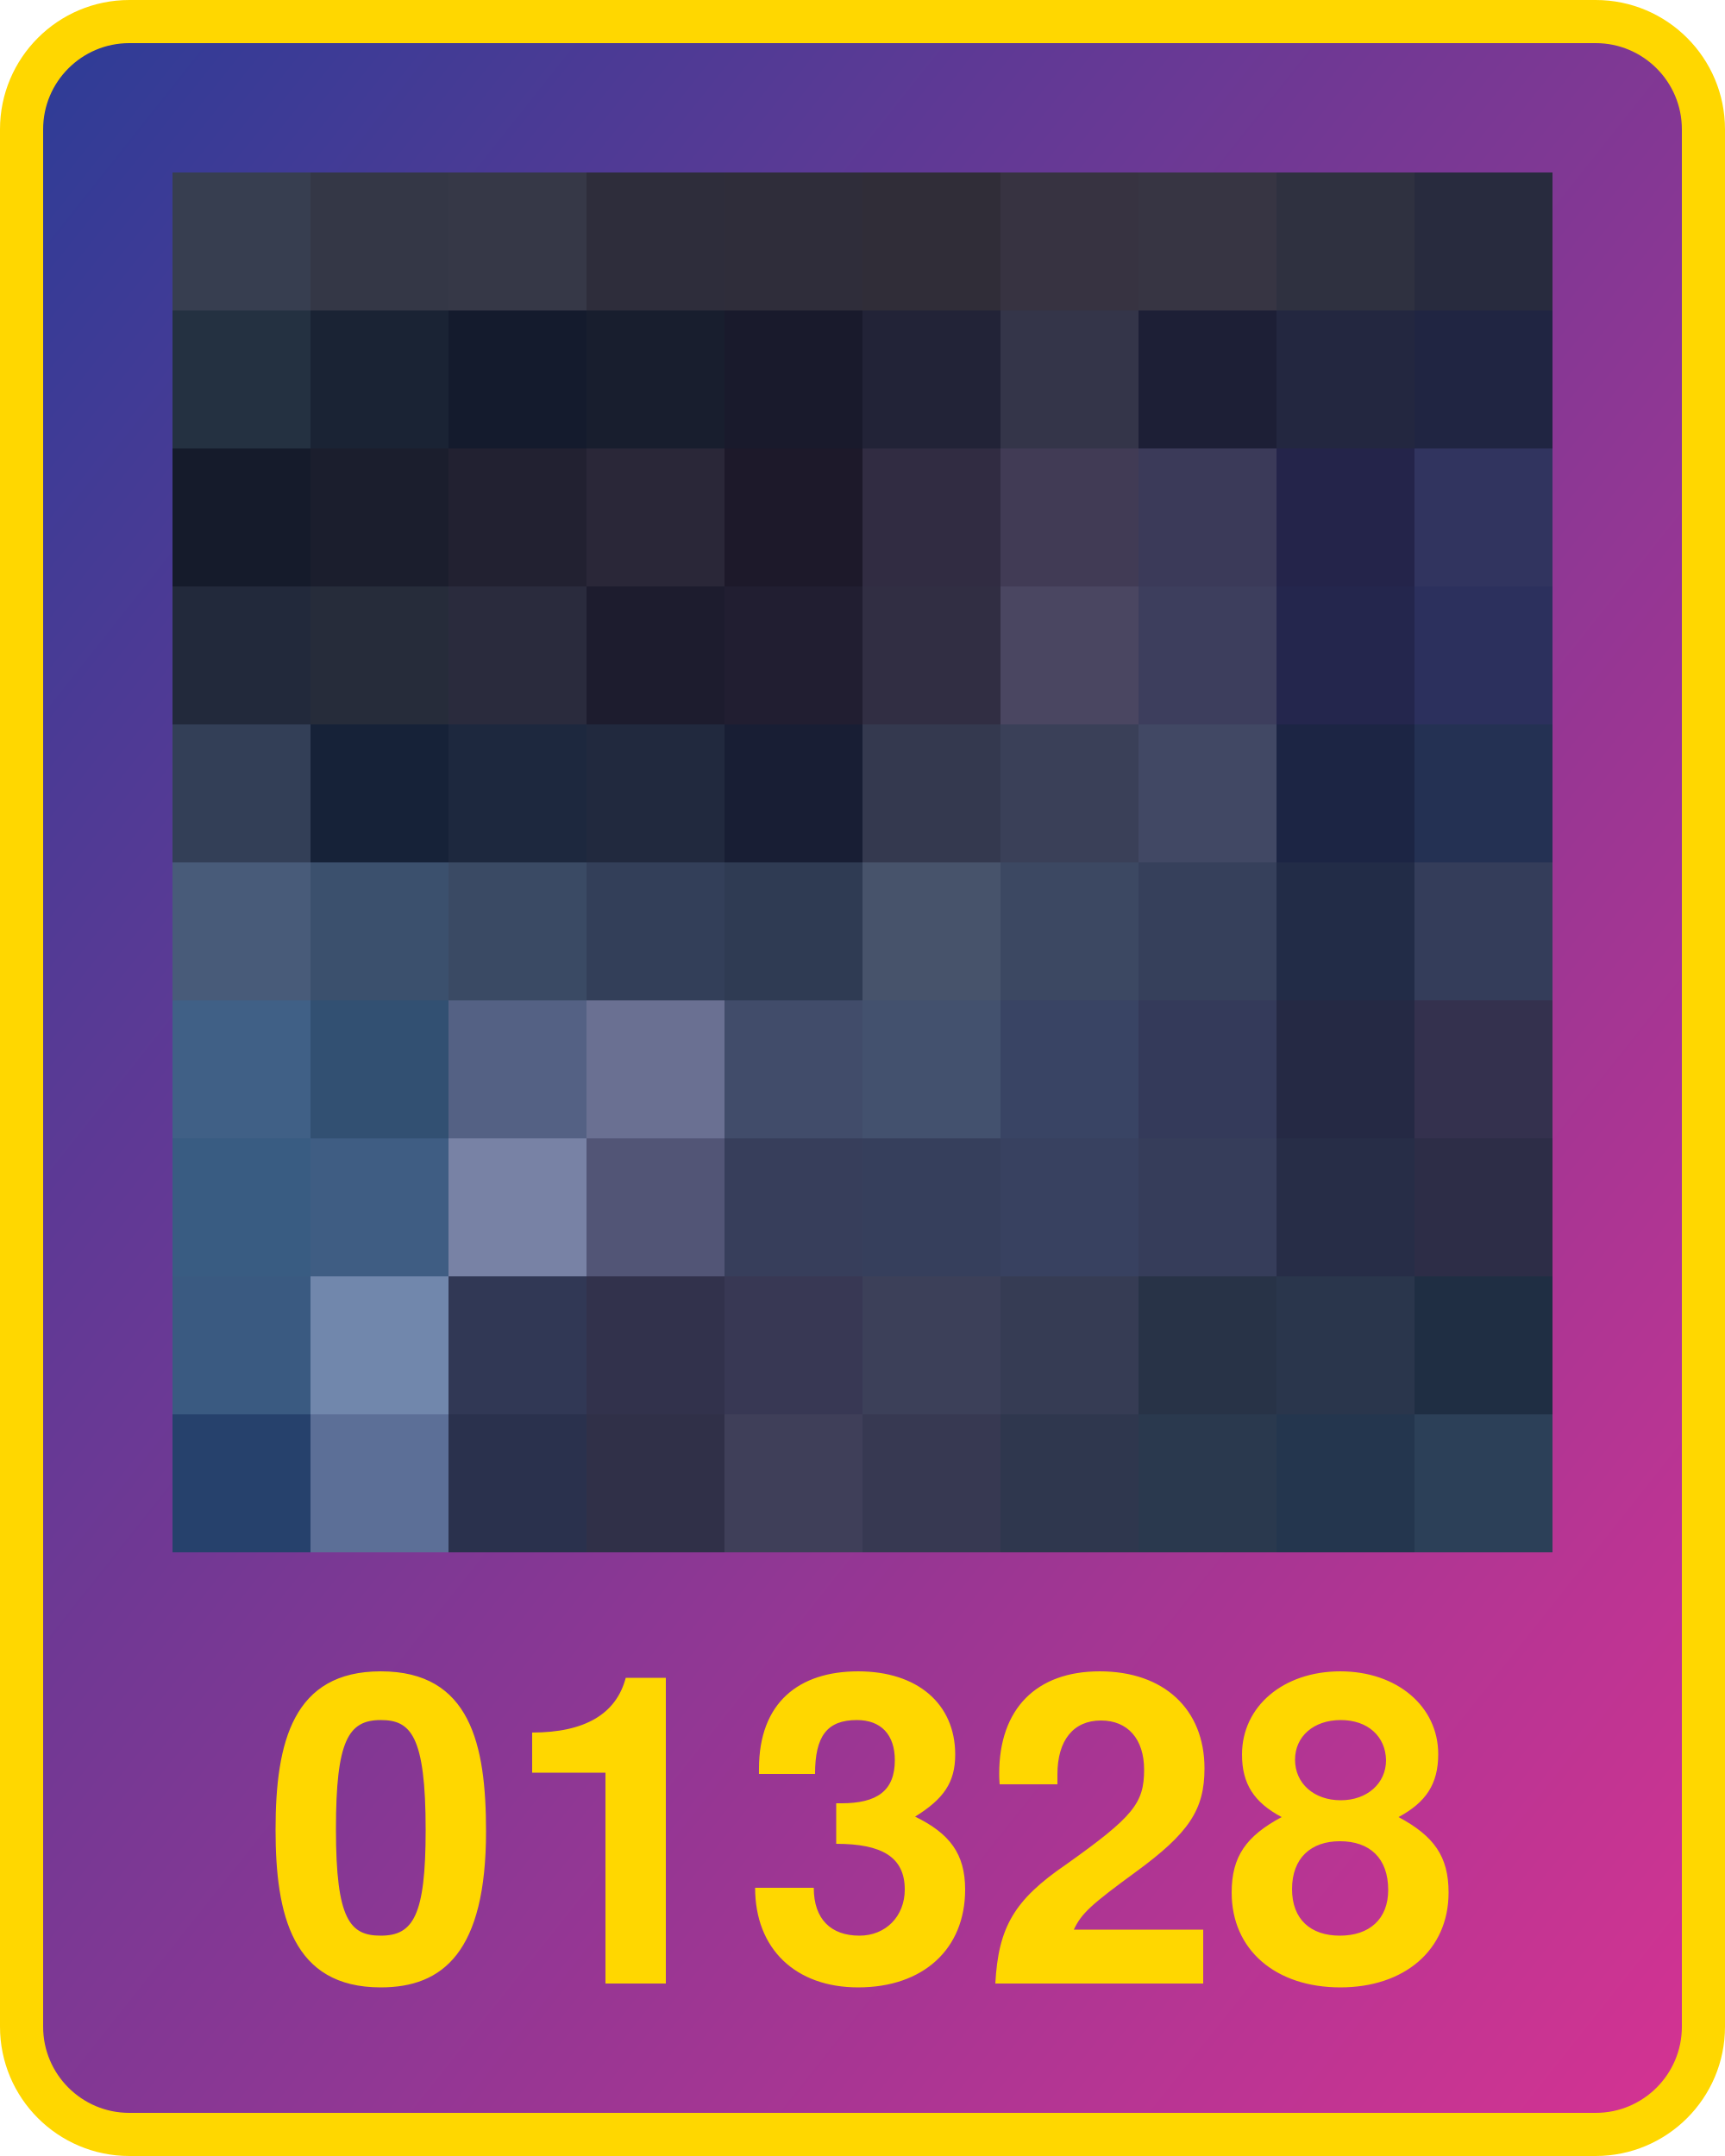
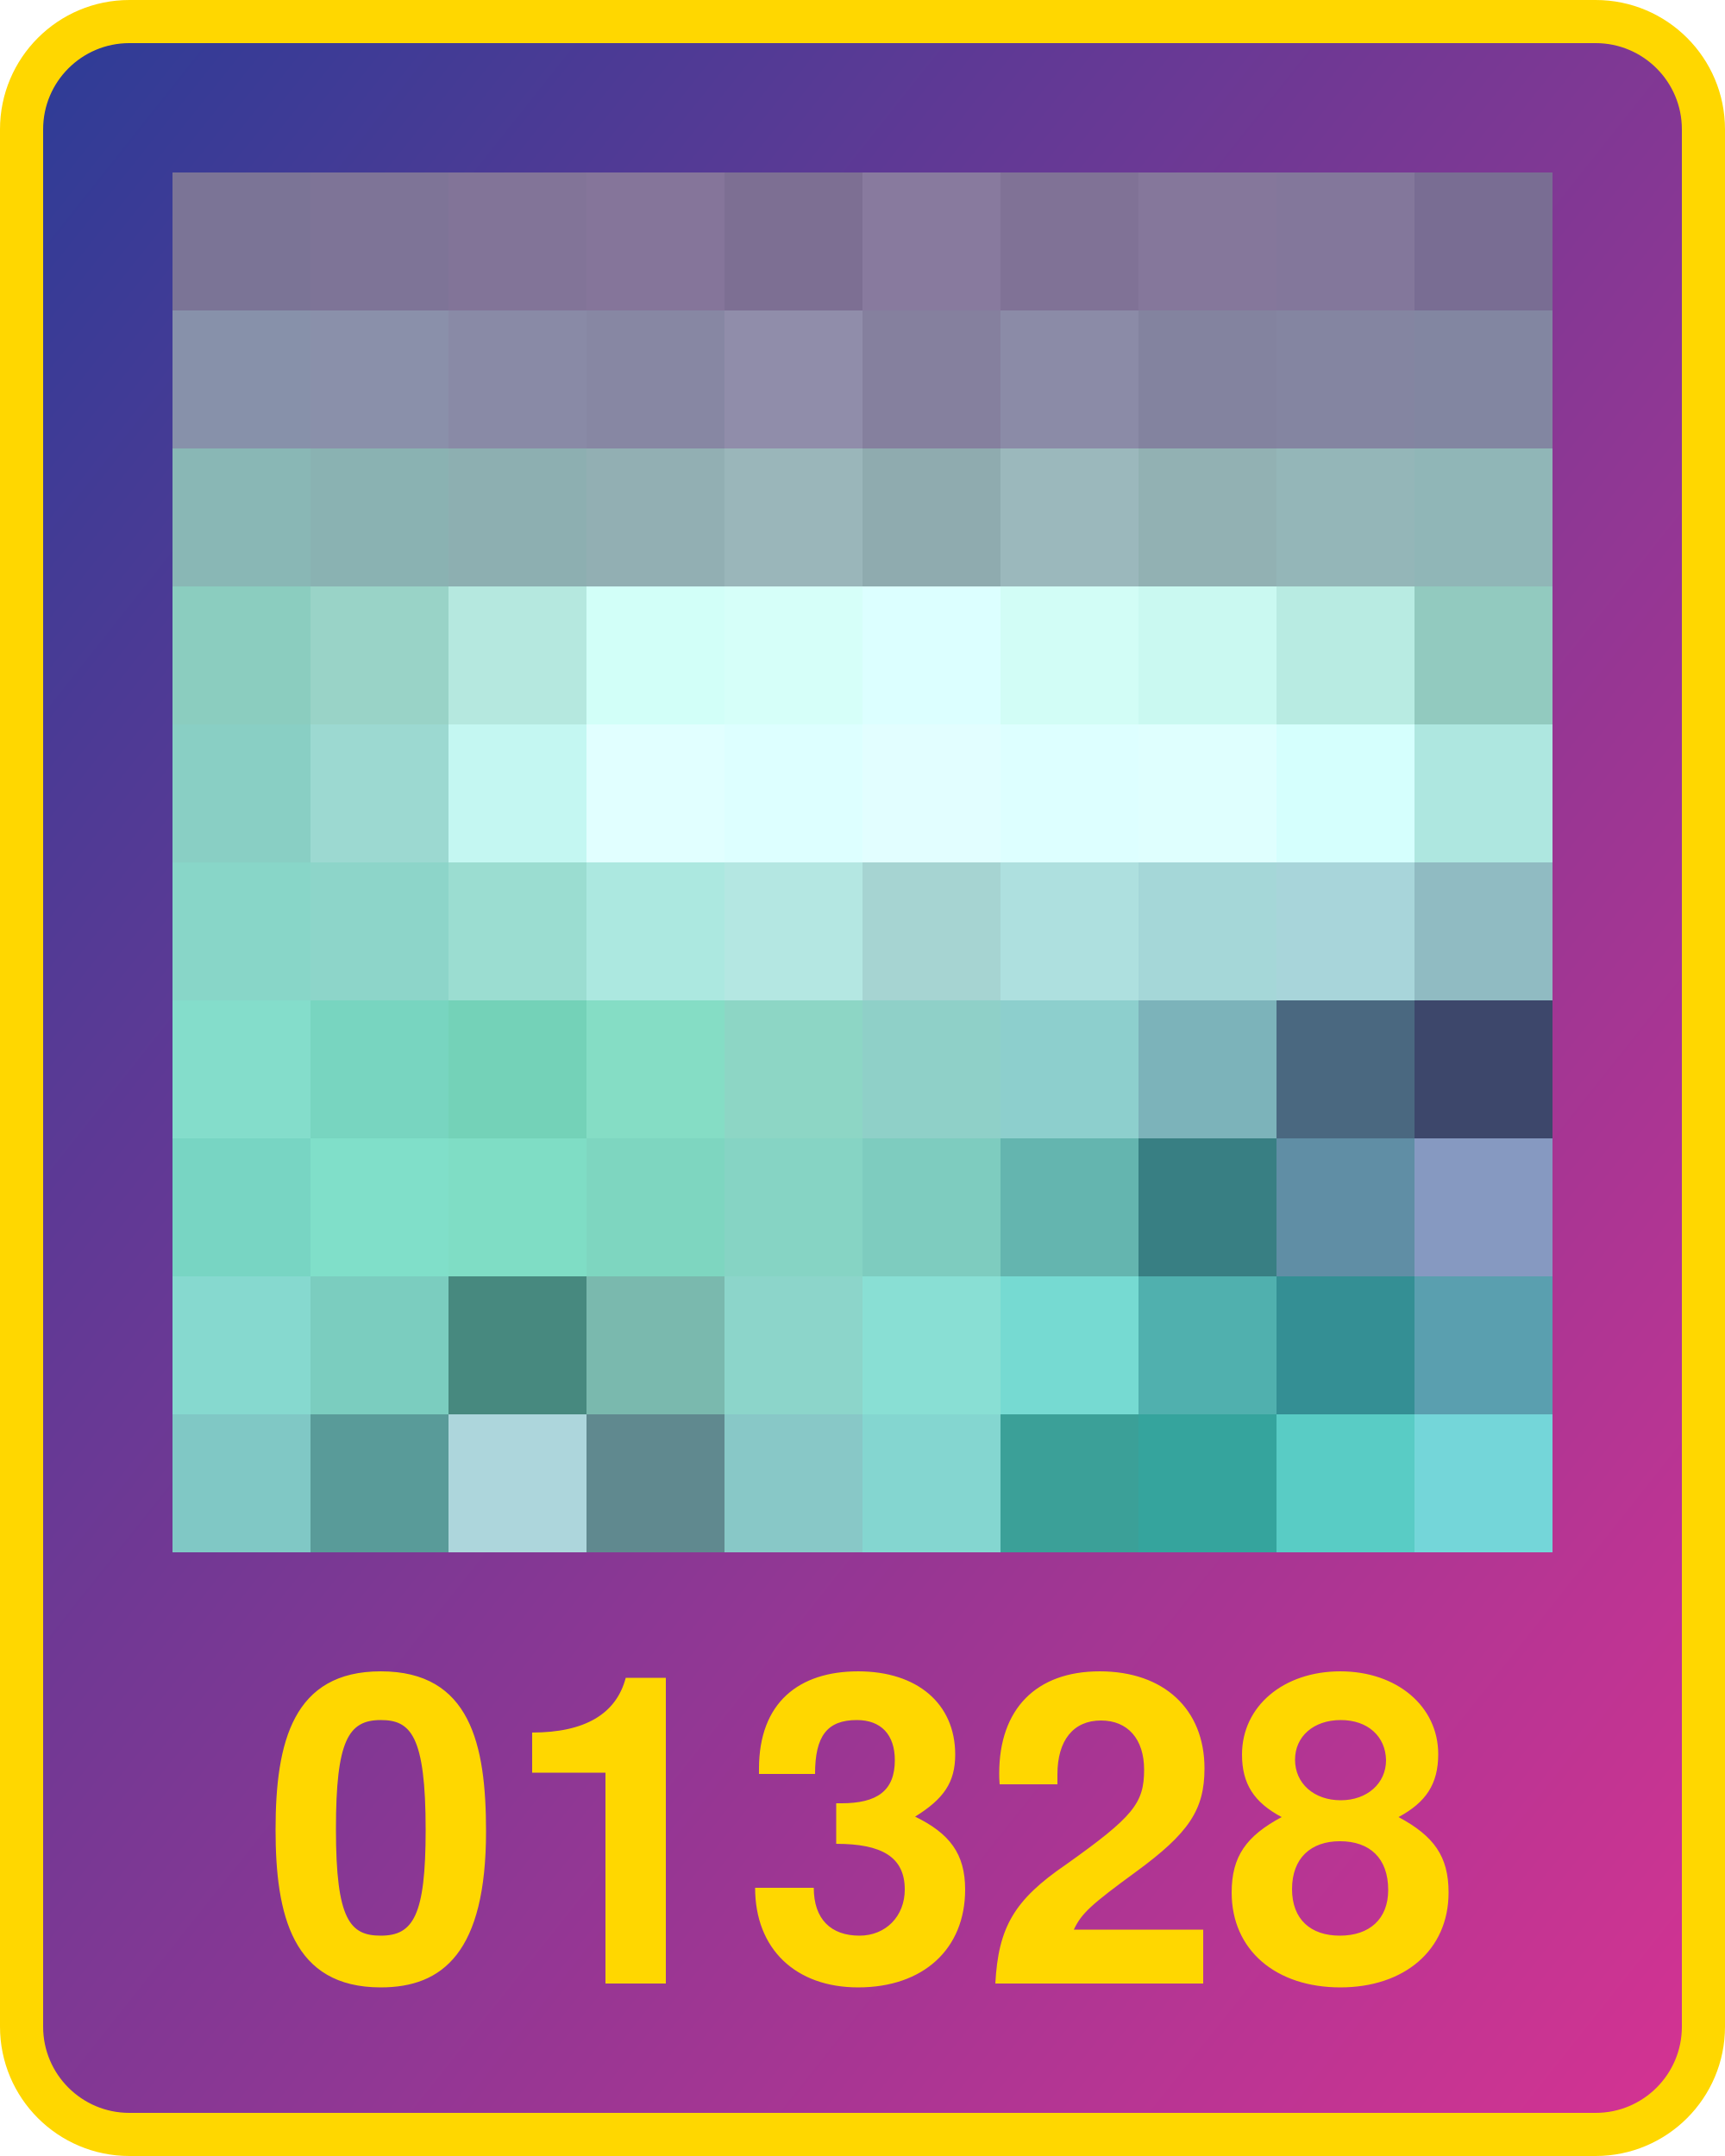
<svg xmlns="http://www.w3.org/2000/svg" width="800" height="1000" version="1.1">
  <defs>
    <linearGradient id="Gradient2" x1="0" x2="1" y1="0" y2="1">
      <stop offset="0%" stop-color="#2d3c96" />
      <stop offset="100%" stop-color="#d53392" />
    </linearGradient>
  </defs>
  <rect x="10" y="10" width="780" height="980" fill="url(#Gradient2)" rx="50" ry="50" stroke="#ffd700" stroke-width="20" />
  <text x="400" y="920" width="780" text-anchor="middle" style="font: bold 200px 'Helvetica Neue'; fill: #ffd700">01328</text>
  <g transform="translate(80 80) scale(64)">
-     <rect x="0" y="0" width="1" height="1" fill="#373E50" />
-     <rect x="1" y="0" width="1" height="1" fill="#343746" />
-     <rect x="2" y="0" width="1" height="1" fill="#363847" />
-     <rect x="3" y="0" width="1" height="1" fill="#2E2D3B" />
-     <rect x="4" y="0" width="1" height="1" fill="#2F2D3A" />
-     <rect x="5" y="0" width="1" height="1" fill="#302D38" />
-     <rect x="6" y="0" width="1" height="1" fill="#373341" />
-     <rect x="7" y="0" width="1" height="1" fill="#373543" />
-     <rect x="8" y="0" width="1" height="1" fill="#2F3140" />
-     <rect x="9" y="0" width="1" height="1" fill="#282B3E" />
-     <rect x="0" y="1" width="1" height="1" fill="#243141" />
-     <rect x="1" y="1" width="1" height="1" fill="#1A2334" />
-     <rect x="2" y="1" width="1" height="1" fill="#141B2D" />
-     <rect x="3" y="1" width="1" height="1" fill="#181E2E" />
-     <rect x="4" y="1" width="1" height="1" fill="#191A2C" />
-     <rect x="5" y="1" width="1" height="1" fill="#222337" />
-     <rect x="6" y="1" width="1" height="1" fill="#343549" />
-     <rect x="7" y="1" width="1" height="1" fill="#1D1F36" />
-     <rect x="8" y="1" width="1" height="1" fill="#232740" />
-     <rect x="9" y="1" width="1" height="1" fill="#202542" />
-     <rect x="0" y="2" width="1" height="1" fill="#151B2B" />
-     <rect x="1" y="2" width="1" height="1" fill="#1B1E2D" />
-     <rect x="2" y="2" width="1" height="1" fill="#222131" />
-     <rect x="3" y="2" width="1" height="1" fill="#2A2738" />
-     <rect x="4" y="2" width="1" height="1" fill="#1D192A" />
-     <rect x="5" y="2" width="1" height="1" fill="#312C42" />
-     <rect x="6" y="2" width="1" height="1" fill="#413B55" />
-     <rect x="7" y="2" width="1" height="1" fill="#3B3A59" />
-     <rect x="8" y="2" width="1" height="1" fill="#24244A" />
-     <rect x="9" y="2" width="1" height="1" fill="#31345F" />
-     <rect x="0" y="3" width="1" height="1" fill="#22293B" />
-     <rect x="1" y="3" width="1" height="1" fill="#262C3A" />
-     <rect x="2" y="3" width="1" height="1" fill="#2A2B3D" />
-     <rect x="3" y="3" width="1" height="1" fill="#1D1C2E" />
-     <rect x="4" y="3" width="1" height="1" fill="#211E31" />
-     <rect x="5" y="3" width="1" height="1" fill="#312E43" />
-     <rect x="6" y="3" width="1" height="1" fill="#4A4661" />
-     <rect x="7" y="3" width="1" height="1" fill="#3D3E5D" />
-     <rect x="8" y="3" width="1" height="1" fill="#24264D" />
-     <rect x="9" y="3" width="1" height="1" fill="#2C305D" />
-     <rect x="0" y="4" width="1" height="1" fill="#333F57" />
-     <rect x="1" y="4" width="1" height="1" fill="#162238" />
-     <rect x="2" y="4" width="1" height="1" fill="#1D283E" />
-     <rect x="3" y="4" width="1" height="1" fill="#21293E" />
-     <rect x="4" y="4" width="1" height="1" fill="#181E34" />
-     <rect x="5" y="4" width="1" height="1" fill="#34394F" />
-     <rect x="6" y="4" width="1" height="1" fill="#3A4058" />
-     <rect x="7" y="4" width="1" height="1" fill="#414864" />
-     <rect x="8" y="4" width="1" height="1" fill="#1C2544" />
-     <rect x="9" y="4" width="1" height="1" fill="#243153" />
-     <rect x="0" y="5" width="1" height="1" fill="#485B79" />
-     <rect x="1" y="5" width="1" height="1" fill="#3B506D" />
-     <rect x="2" y="5" width="1" height="1" fill="#3A4A64" />
-     <rect x="3" y="5" width="1" height="1" fill="#333F59" />
-     <rect x="4" y="5" width="1" height="1" fill="#2F3B53" />
-     <rect x="5" y="5" width="1" height="1" fill="#47536B" />
-     <rect x="6" y="5" width="1" height="1" fill="#3C4862" />
-     <rect x="7" y="5" width="1" height="1" fill="#36405B" />
-     <rect x="8" y="5" width="1" height="1" fill="#222C47" />
-     <rect x="9" y="5" width="1" height="1" fill="#343D5A" />
-     <rect x="0" y="6" width="1" height="1" fill="#406086" />
-     <rect x="1" y="6" width="1" height="1" fill="#325072" />
-     <rect x="2" y="6" width="1" height="1" fill="#546184" />
-     <rect x="3" y="6" width="1" height="1" fill="#6A7092" />
-     <rect x="4" y="6" width="1" height="1" fill="#414C6A" />
-     <rect x="5" y="6" width="1" height="1" fill="#43516E" />
-     <rect x="6" y="6" width="1" height="1" fill="#394464" />
-     <rect x="7" y="6" width="1" height="1" fill="#343A5A" />
-     <rect x="8" y="6" width="1" height="1" fill="#252944" />
-     <rect x="9" y="6" width="1" height="1" fill="#34314E" />
-     <rect x="0" y="7" width="1" height="1" fill="#395C82" />
-     <rect x="1" y="7" width="1" height="1" fill="#3F5D83" />
-     <rect x="2" y="7" width="1" height="1" fill="#7882A5" />
-     <rect x="3" y="7" width="1" height="1" fill="#525576" />
-     <rect x="4" y="7" width="1" height="1" fill="#373E5B" />
-     <rect x="5" y="7" width="1" height="1" fill="#363F5C" />
-     <rect x="6" y="7" width="1" height="1" fill="#384160" />
-     <rect x="7" y="7" width="1" height="1" fill="#363D5A" />
-     <rect x="8" y="7" width="1" height="1" fill="#272D47" />
-     <rect x="9" y="7" width="1" height="1" fill="#2D2D47" />
-     <rect x="0" y="8" width="1" height="1" fill="#3A5A81" />
-     <rect x="1" y="8" width="1" height="1" fill="#7187AC" />
-     <rect x="2" y="8" width="1" height="1" fill="#313855" />
-     <rect x="3" y="8" width="1" height="1" fill="#32324C" />
-     <rect x="4" y="8" width="1" height="1" fill="#383854" />
-     <rect x="5" y="8" width="1" height="1" fill="#3C4059" />
-     <rect x="6" y="8" width="1" height="1" fill="#363C54" />
-     <rect x="7" y="8" width="1" height="1" fill="#283347" />
-     <rect x="8" y="8" width="1" height="1" fill="#2A364C" />
-     <rect x="9" y="8" width="1" height="1" fill="#1F2E43" />
-     <rect x="0" y="9" width="1" height="1" fill="#26416C" />
-     <rect x="1" y="9" width="1" height="1" fill="#5C6F97" />
-     <rect x="2" y="9" width="1" height="1" fill="#2A314D" />
-     <rect x="3" y="9" width="1" height="1" fill="#303048" />
-     <rect x="4" y="9" width="1" height="1" fill="#3F3F59" />
-     <rect x="5" y="9" width="1" height="1" fill="#373952" />
-     <rect x="6" y="9" width="1" height="1" fill="#2F374E" />
-     <rect x="7" y="9" width="1" height="1" fill="#2A394E" />
-     <rect x="8" y="9" width="1" height="1" fill="#24364E" />
-     <rect x="9" y="9" width="1" height="1" fill="#2C4058" />
+     <rect x="0" y="0" width="1" height="1" fill="#7B7496" />
+     <rect x="1" y="0" width="1" height="1" fill="#7E7497" />
+     <rect x="2" y="0" width="1" height="1" fill="#827498" />
+     <rect x="3" y="0" width="1" height="1" fill="#85759A" />
+     <rect x="4" y="0" width="1" height="1" fill="#7D6F93" />
+     <rect x="5" y="0" width="1" height="1" fill="#887A9E" />
+     <rect x="6" y="0" width="1" height="1" fill="#807296" />
+     <rect x="7" y="0" width="1" height="1" fill="#85779B" />
+     <rect x="8" y="0" width="1" height="1" fill="#83779B" />
+     <rect x="9" y="0" width="1" height="1" fill="#796D93" />
+     <rect x="0" y="1" width="1" height="1" fill="#8791AA" />
+     <rect x="1" y="1" width="1" height="1" fill="#8A90AA" />
+     <rect x="2" y="1" width="1" height="1" fill="#898AA6" />
+     <rect x="3" y="1" width="1" height="1" fill="#8787A3" />
+     <rect x="4" y="1" width="1" height="1" fill="#908DAA" />
+     <rect x="5" y="1" width="1" height="1" fill="#85809E" />
+     <rect x="6" y="1" width="1" height="1" fill="#8B8BA7" />
+     <rect x="7" y="1" width="1" height="1" fill="#83839F" />
+     <rect x="8" y="1" width="1" height="1" fill="#8485A1" />
+     <rect x="9" y="1" width="1" height="1" fill="#8286A1" />
+     <rect x="0" y="2" width="1" height="1" fill="#89B7B5" />
+     <rect x="1" y="2" width="1" height="1" fill="#8AB2B2" />
+     <rect x="2" y="2" width="1" height="1" fill="#8DAFB1" />
+     <rect x="3" y="2" width="1" height="1" fill="#92AFB3" />
+     <rect x="4" y="2" width="1" height="1" fill="#9AB6BA" />
+     <rect x="5" y="2" width="1" height="1" fill="#8FABAF" />
+     <rect x="6" y="2" width="1" height="1" fill="#9BB8BC" />
+     <rect x="7" y="2" width="1" height="1" fill="#92B1B3" />
+     <rect x="8" y="2" width="1" height="1" fill="#94B6B8" />
+     <rect x="9" y="2" width="1" height="1" fill="#90B6B7" />
+     <rect x="0" y="3" width="1" height="1" fill="#8BCDBF" />
+     <rect x="1" y="3" width="1" height="1" fill="#99D3C7" />
+     <rect x="2" y="3" width="1" height="1" fill="#B5E8DF" />
+     <rect x="3" y="3" width="1" height="1" fill="#D2FFF8" />
+     <rect x="4" y="3" width="1" height="1" fill="#D6FFF9" />
+     <rect x="5" y="3" width="1" height="1" fill="#DCFFFF" />
+     <rect x="6" y="3" width="1" height="1" fill="#D2FDF6" />
+     <rect x="7" y="3" width="1" height="1" fill="#CAF9F1" />
+     <rect x="8" y="3" width="1" height="1" fill="#B8EBE2" />
+     <rect x="9" y="3" width="1" height="1" fill="#92CABF" />
+     <rect x="0" y="4" width="1" height="1" fill="#89CFC4" />
+     <rect x="1" y="4" width="1" height="1" fill="#9CD9D1" />
+     <rect x="2" y="4" width="1" height="1" fill="#C4F7F2" />
+     <rect x="3" y="4" width="1" height="1" fill="#E1FFFF" />
+     <rect x="4" y="4" width="1" height="1" fill="#DDFFFF" />
+     <rect x="5" y="4" width="1" height="1" fill="#E2FEFF" />
+     <rect x="6" y="4" width="1" height="1" fill="#DDFFFF" />
+     <rect x="7" y="4" width="1" height="1" fill="#DFFFFE" />
+     <rect x="8" y="4" width="1" height="1" fill="#D5FFFD" />
+     <rect x="9" y="4" width="1" height="1" fill="#AEE7E0" />
+     <rect x="0" y="5" width="1" height="1" fill="#88D6C8" />
+     <rect x="1" y="5" width="1" height="1" fill="#8DD5C9" />
+     <rect x="2" y="5" width="1" height="1" fill="#9BDDD1" />
+     <rect x="3" y="5" width="1" height="1" fill="#ACE8E0" />
+     <rect x="4" y="5" width="1" height="1" fill="#B4E7E2" />
+     <rect x="5" y="5" width="1" height="1" fill="#A6D4D2" />
+     <rect x="6" y="5" width="1" height="1" fill="#AEE0DF" />
+     <rect x="7" y="5" width="1" height="1" fill="#A5D7D8" />
+     <rect x="8" y="5" width="1" height="1" fill="#A8D5DA" />
+     <rect x="9" y="5" width="1" height="1" fill="#90BBC2" />
+     <rect x="0" y="6" width="1" height="1" fill="#84DDCB" />
+     <rect x="1" y="6" width="1" height="1" fill="#78D5C0" />
+     <rect x="2" y="6" width="1" height="1" fill="#74D2B8" />
+     <rect x="3" y="6" width="1" height="1" fill="#85DDC5" />
+     <rect x="4" y="6" width="1" height="1" fill="#8DD6C5" />
+     <rect x="5" y="6" width="1" height="1" fill="#8FD0C8" />
+     <rect x="6" y="6" width="1" height="1" fill="#8DCFCD" />
+     <rect x="7" y="6" width="1" height="1" fill="#7CB3BA" />
+     <rect x="8" y="6" width="1" height="1" fill="#4A6880" />
+     <rect x="9" y="6" width="1" height="1" fill="#3D476B" />
+     <rect x="0" y="7" width="1" height="1" fill="#78D5C3" />
+     <rect x="1" y="7" width="1" height="1" fill="#80DFC9" />
+     <rect x="2" y="7" width="1" height="1" fill="#7FDDC5" />
+     <rect x="3" y="7" width="1" height="1" fill="#7ED6C0" />
+     <rect x="4" y="7" width="1" height="1" fill="#86D4C4" />
+     <rect x="5" y="7" width="1" height="1" fill="#7ECCBF" />
+     <rect x="6" y="7" width="1" height="1" fill="#64B5AF" />
+     <rect x="7" y="7" width="1" height="1" fill="#387F83" />
+     <rect x="8" y="7" width="1" height="1" fill="#608EA5" />
+     <rect x="9" y="7" width="1" height="1" fill="#8699C1" />
+     <rect x="0" y="8" width="1" height="1" fill="#86D9CF" />
+     <rect x="1" y="8" width="1" height="1" fill="#7BCDBF" />
+     <rect x="2" y="8" width="1" height="1" fill="#47897F" />
+     <rect x="3" y="8" width="1" height="1" fill="#7AB9AE" />
+     <rect x="4" y="8" width="1" height="1" fill="#8CD5CA" />
+     <rect x="5" y="8" width="1" height="1" fill="#89DFD4" />
+     <rect x="6" y="8" width="1" height="1" fill="#76DAD2" />
+     <rect x="7" y="8" width="1" height="1" fill="#50B0AE" />
+     <rect x="8" y="8" width="1" height="1" fill="#348F94" />
+     <rect x="9" y="8" width="1" height="1" fill="#5A9FAF" />
+     <rect x="0" y="9" width="1" height="1" fill="#80C8C5" />
+     <rect x="1" y="9" width="1" height="1" fill="#599B99" />
+     <rect x="2" y="9" width="1" height="1" fill="#ADD6DC" />
+     <rect x="3" y="9" width="1" height="1" fill="#60898F" />
+     <rect x="4" y="9" width="1" height="1" fill="#88C8C7" />
+     <rect x="5" y="9" width="1" height="1" fill="#84D6D0" />
+     <rect x="6" y="9" width="1" height="1" fill="#3BA098" />
+     <rect x="7" y="9" width="1" height="1" fill="#35A49D" />
+     <rect x="8" y="9" width="1" height="1" fill="#59CCC5" />
+     <rect x="9" y="9" width="1" height="1" fill="#74D6D9" />
  </g>
</svg>
